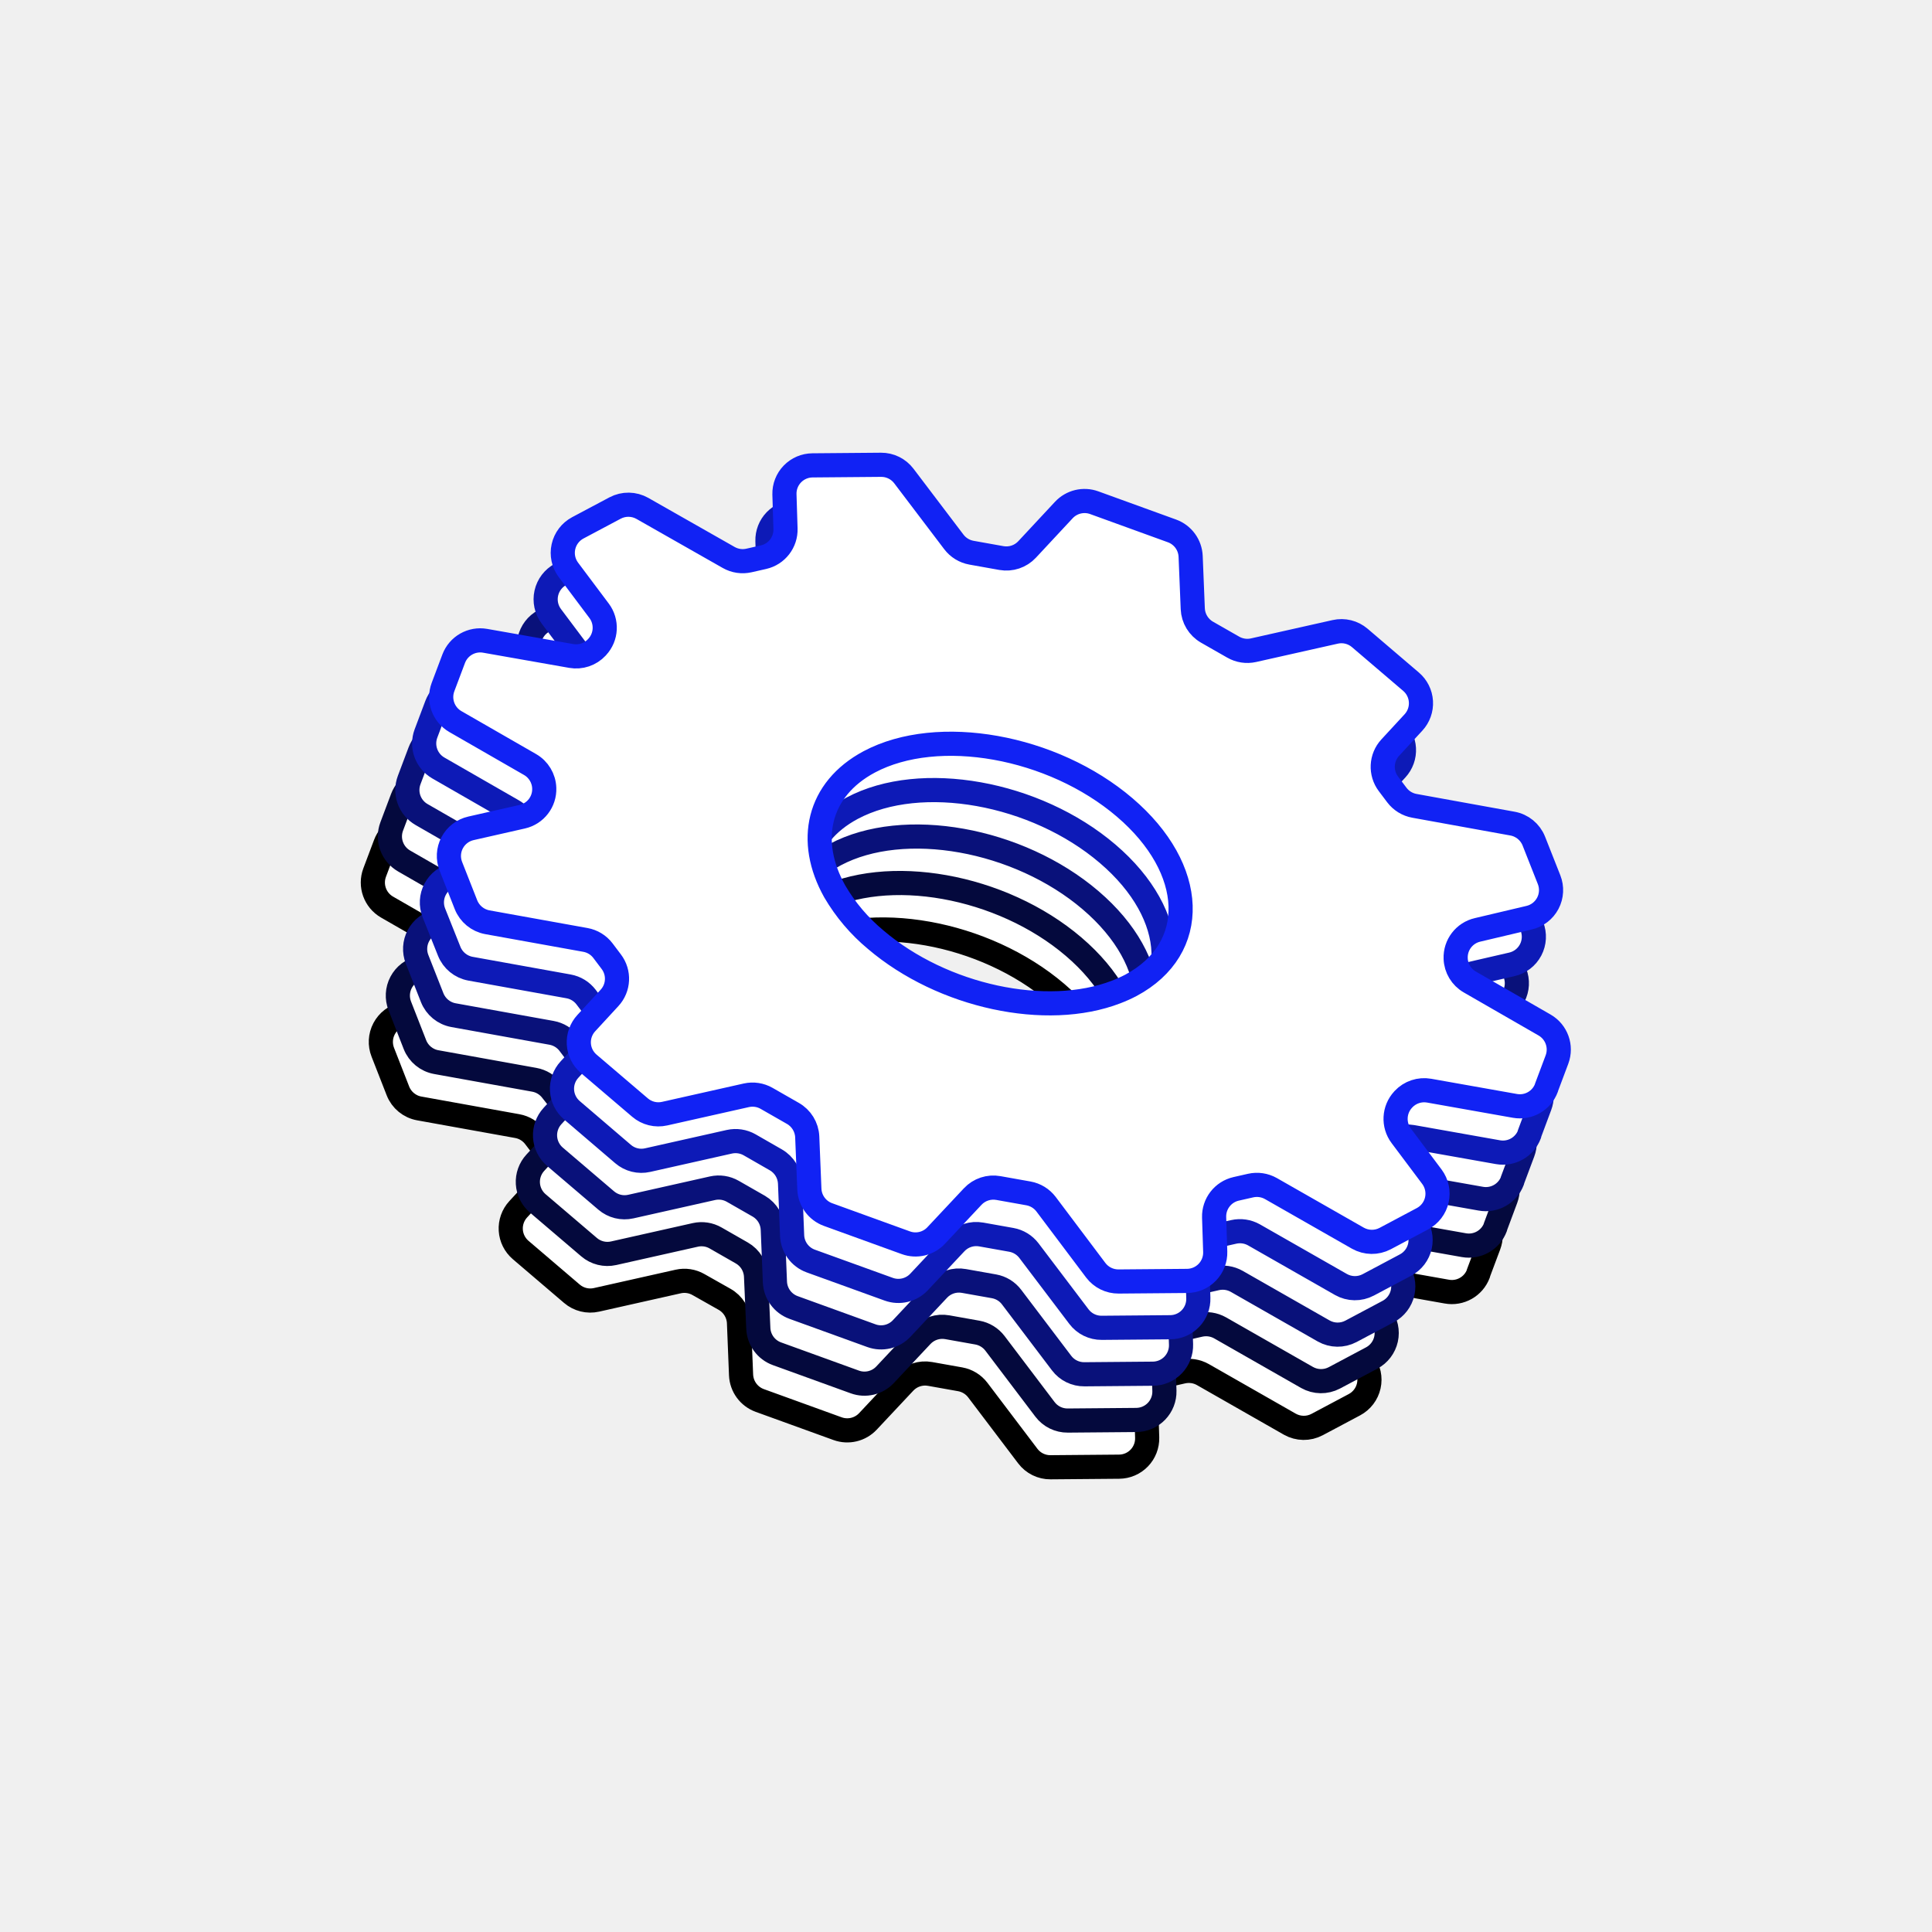
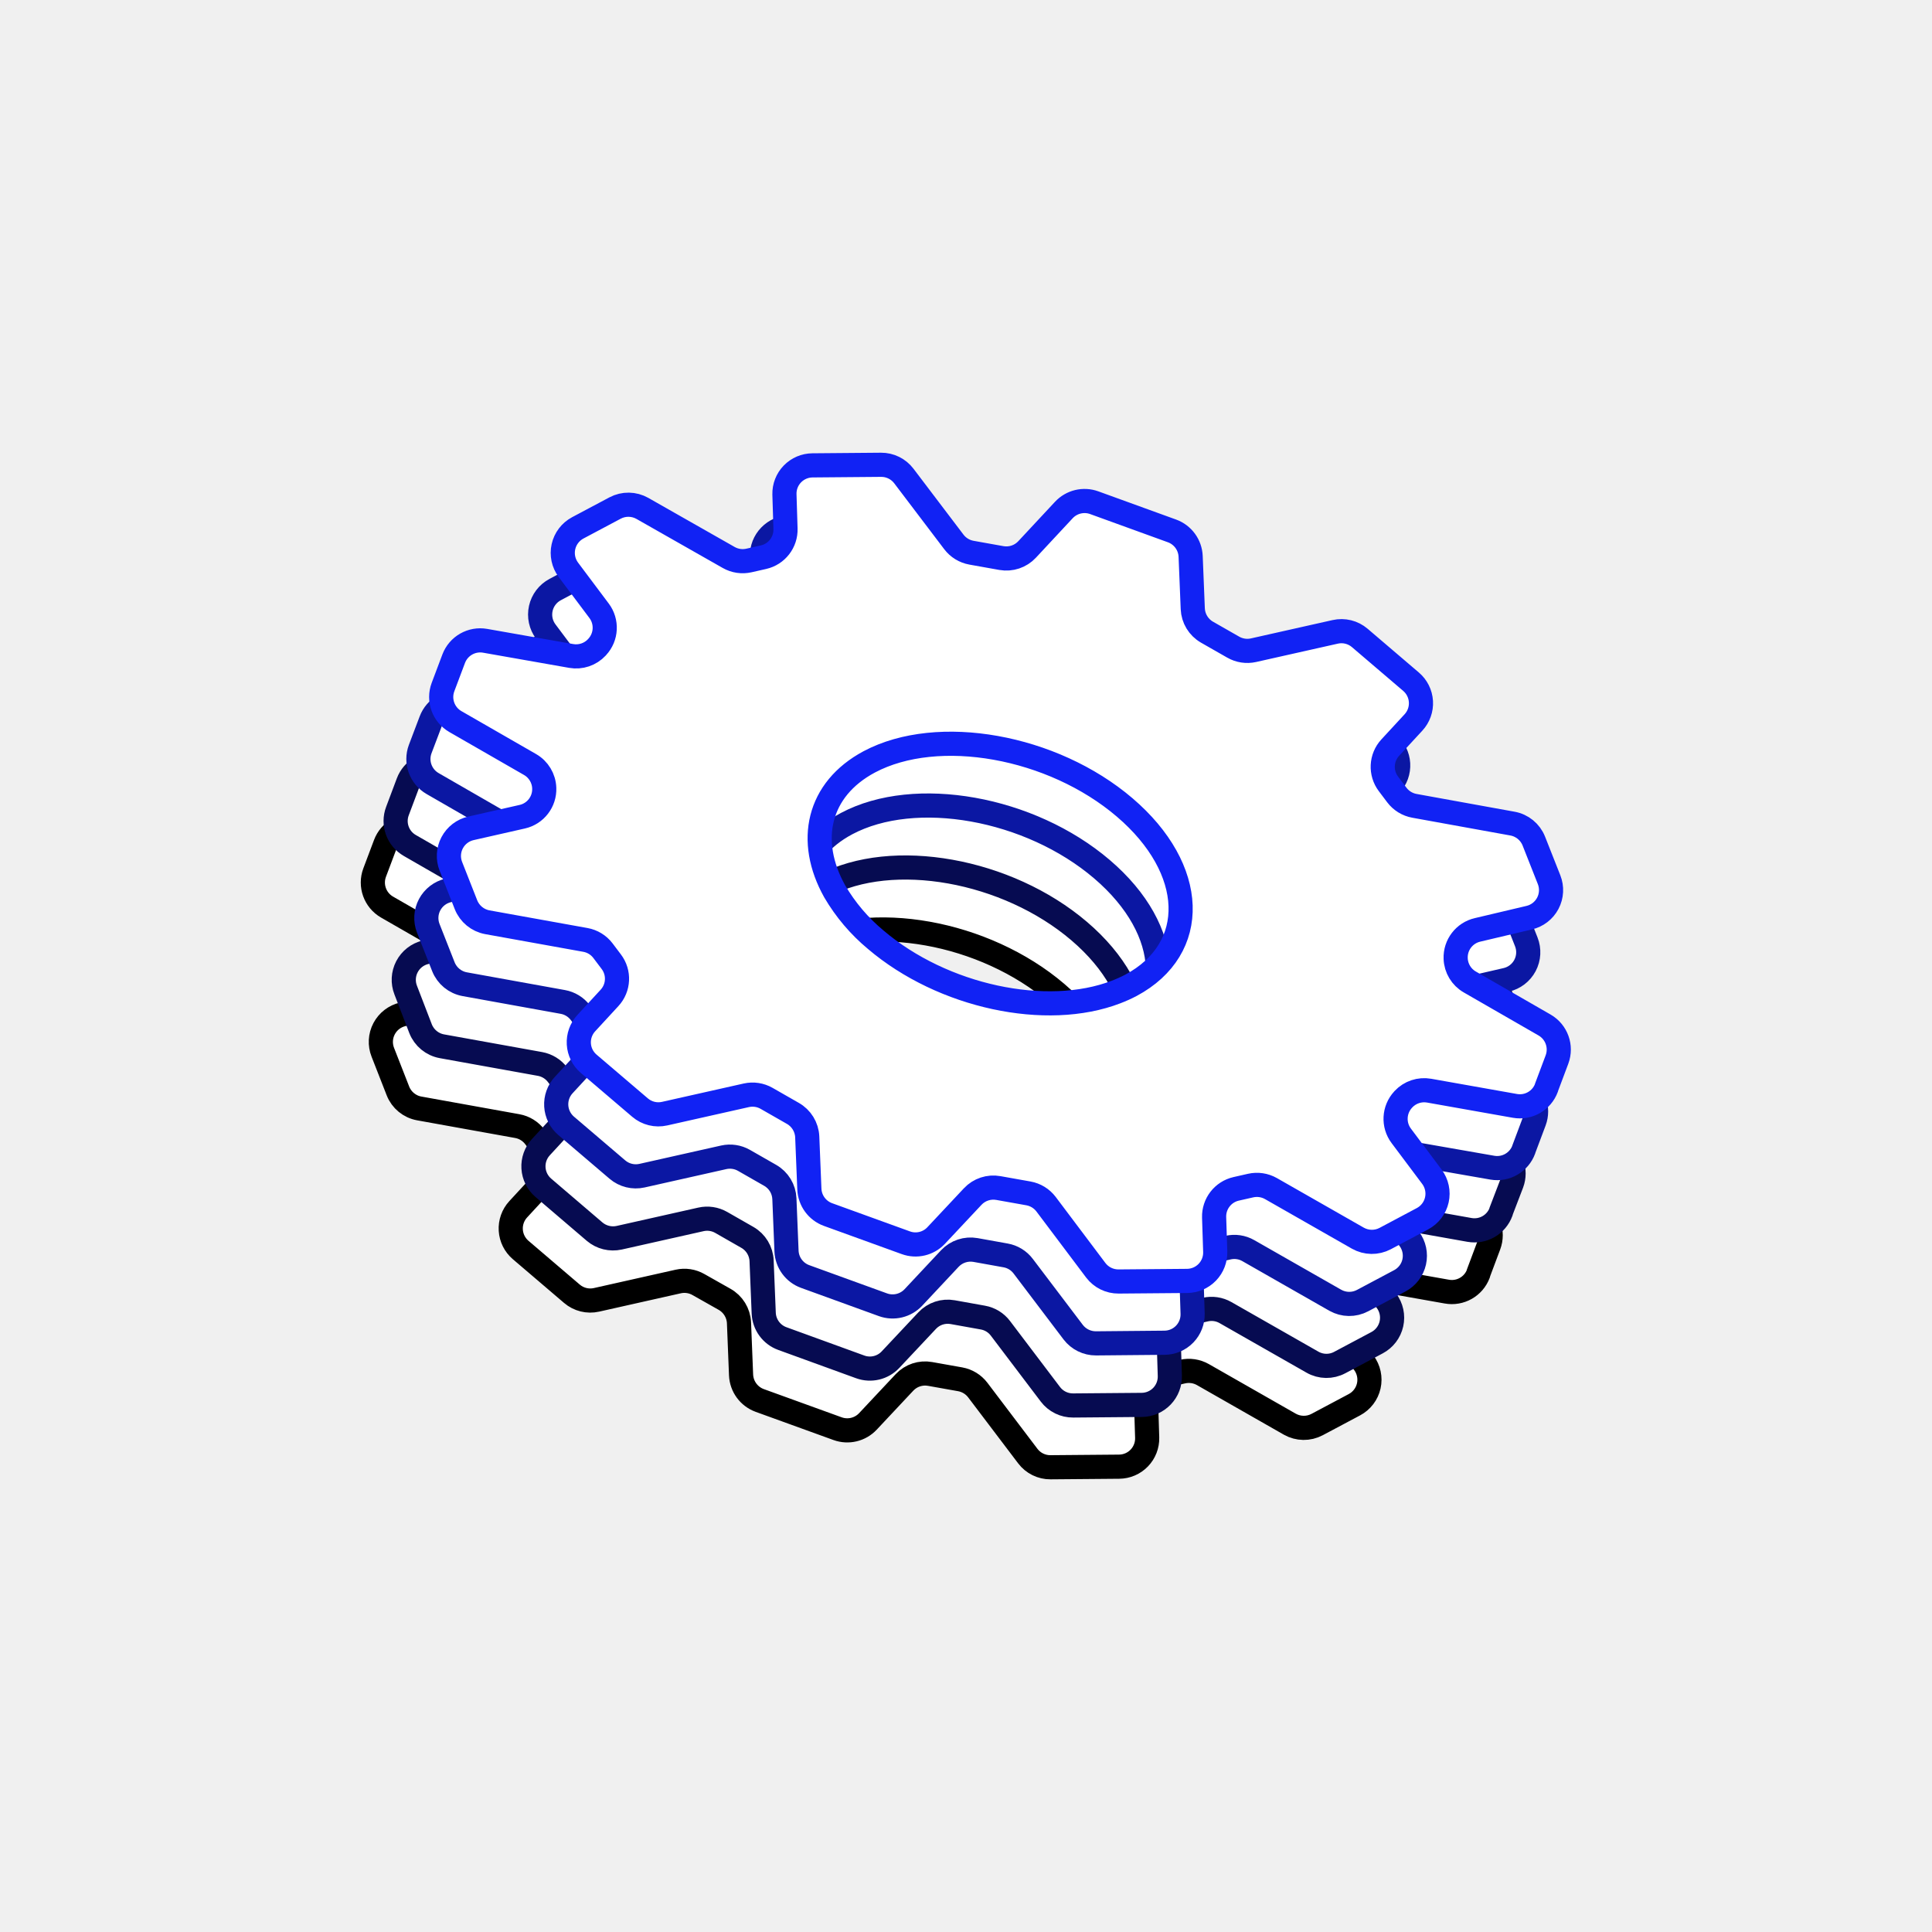
<svg xmlns="http://www.w3.org/2000/svg" viewBox="0 0 400 400">
  <defs>
-     <style>.cls-1{fill:none;}.cls-2,.cls-3,.cls-4,.cls-5,.cls-6{fill:#fff;stroke-linejoin:round;stroke-width:5px;}.cls-2{stroke:#000;}.cls-3{stroke:#04093d;}.cls-4{stroke:#09117a;}.cls-5{stroke:#0d1ab7;}.cls-6{stroke:#1122f4;}</style>
+     <style>.cls-1{fill:none;}.cls-2,.cls-3,.cls-4,.cls-5{fill:#fff;stroke-linejoin:round;stroke-width:5px;}.cls-2{stroke:#000;}.cls-3{stroke:#060b51;}.cls-4{stroke:#0b17a3;}.cls-5{stroke:#1122f4;}</style>
  </defs>
  <g id="Layer_3" data-name="Layer 3">
    <g id="Layer_5" data-name="Layer 5">
      <rect class="cls-1" width="400" height="400" />
    </g>
  </g>
  <g id="Layer_2" data-name="Layer 2">
    <path class="cls-2" d="M220.05,242.45a26.76,26.76,0,0,1-3.09,1.39h0c-14.37,5.53-35.86,1-49.76-10.84a37.68,37.68,0,0,1-8.48-10h0c-5.83-10.41-3.5-21.13,7.16-26.82,14.21-7.55,37.93-3.32,52.87,9.44S234.25,234.88,220.05,242.45Zm86,21.25,2.21-5.9a5.85,5.85,0,0,0-2.57-7.13l-15.47-8.9a5.89,5.89,0,0,1-2.94-4.87h0a5.87,5.87,0,0,1,4.55-5.93l10.63-2.45a5.85,5.85,0,0,0,4.13-7.86l-3.16-8a5.84,5.84,0,0,0-4.4-3.61l-20.32-3.68a5.86,5.86,0,0,1-3.64-2.24l-1.74-2.31a5.87,5.87,0,0,1,.38-7.5l4.81-5.22a5.85,5.85,0,0,0-.5-8.43l-10.62-9.06a5.84,5.84,0,0,0-5.09-1.26l-16.92,3.8a5.89,5.89,0,0,1-4.19-.63l-5.43-3.11a5.88,5.88,0,0,1-3-4.85l-.44-10.83a5.87,5.87,0,0,0-3.85-5.28l-16.1-5.84a5.87,5.87,0,0,0-6.29,1.51l-7.61,8.17a5.86,5.86,0,0,1-5.32,1.78L187,153a5.85,5.85,0,0,1-3.65-2.24L173,137a5.88,5.88,0,0,0-4.72-2.33l-14.19.12a5.86,5.86,0,0,0-5.82,6l.23,7.11a5.87,5.87,0,0,1-4.56,5.91l-3,.67a5.84,5.84,0,0,1-4.19-.62l-17.9-10.2a5.9,5.9,0,0,0-5.66-.08l-7.72,4.11a5.86,5.86,0,0,0-1.94,8.69l6.35,8.47a5.87,5.87,0,0,1-.39,7.5l-.07.07a5.84,5.84,0,0,1-5.31,1.79l-17.83-3.14a5.86,5.86,0,0,0-6.5,3.71l-2.21,5.87a5.87,5.87,0,0,0,2.56,7.15l15.46,8.89a5.85,5.85,0,0,1,2.94,4.88h0A5.85,5.85,0,0,1,94,207.57L83.41,210a5.86,5.86,0,0,0-4.15,7.87l3.13,8a5.85,5.85,0,0,0,4.41,3.62l20.31,3.66a5.84,5.84,0,0,1,3.62,2.23l1.73,2.27a5.87,5.87,0,0,1-.36,7.51l-4.81,5.21a5.86,5.86,0,0,0,.51,8.43l10.61,9.06a5.84,5.84,0,0,0,5.09,1.26l16.92-3.8a5.86,5.86,0,0,1,4.2.64L150,269a5.88,5.88,0,0,1,3,4.85l.43,10.82a5.89,5.89,0,0,0,3.86,5.28l16.12,5.84a5.87,5.87,0,0,0,6.28-1.5l7.57-8.07a5.84,5.84,0,0,1,5.31-1.76l6.23,1.11a5.89,5.89,0,0,1,3.64,2.23l10.35,13.66a5.83,5.83,0,0,0,4.72,2.32l14.2-.12a5.85,5.85,0,0,0,5.8-6l-.22-7.11a5.87,5.87,0,0,1,4.55-5.9l3-.68a5.91,5.91,0,0,1,4.2.62l18,10.27a5.88,5.88,0,0,0,5.65.08l7.73-4.11a5.86,5.86,0,0,0,1.94-8.69L276,273.61a5.85,5.85,0,0,1,.39-7.5l.06-.07a5.85,5.85,0,0,1,5.32-1.78l17.76,3.15A5.86,5.86,0,0,0,306.08,263.7Z" />
-     <path class="cls-3" d="M223.58,232.83a26.76,26.76,0,0,1-3.09,1.39h0c-14.37,5.53-35.86,1-49.76-10.84a37.68,37.68,0,0,1-8.48-10h0c-5.83-10.41-3.5-21.13,7.16-26.82,14.21-7.55,37.93-3.32,52.87,9.44S237.78,225.26,223.58,232.83Zm86,21.25,2.2-5.9a5.86,5.86,0,0,0-2.56-7.13l-15.48-8.91a5.83,5.83,0,0,1-2.93-4.86h0a5.85,5.85,0,0,1,4.54-5.93L306,218.9a5.86,5.86,0,0,0,4.14-7.87l-3.16-8a5.87,5.87,0,0,0-4.41-3.61l-20.31-3.68a5.8,5.8,0,0,1-3.64-2.24l-1.74-2.31a5.85,5.85,0,0,1,.37-7.5l4.82-5.22a5.86,5.86,0,0,0-.51-8.43L271,161a5.84,5.84,0,0,0-5.09-1.26L249,163.54a5.91,5.91,0,0,1-4.2-.63l-5.43-3.11a5.87,5.87,0,0,1-2.94-4.85l-.44-10.83a5.88,5.88,0,0,0-3.86-5.28L216,133a5.87,5.87,0,0,0-6.29,1.51l-7.61,8.17a5.87,5.87,0,0,1-5.31,1.78l-6.21-1.11a5.88,5.88,0,0,1-3.65-2.24l-10.35-13.69a5.84,5.84,0,0,0-4.72-2.33l-14.19.12a5.85,5.85,0,0,0-5.81,6l.22,7.11a5.87,5.87,0,0,1-4.56,5.91l-3,.67a5.86,5.86,0,0,1-4.2-.62l-17.9-10.2a5.88,5.88,0,0,0-5.65-.08L109,138.15a5.87,5.87,0,0,0-1.94,8.69l6.35,8.47a5.85,5.85,0,0,1-.39,7.5l-.06.07a5.86,5.86,0,0,1-5.32,1.79l-17.82-3.14a5.87,5.87,0,0,0-6.51,3.71l-2.21,5.87a5.87,5.87,0,0,0,2.57,7.15l15.46,8.89A5.86,5.86,0,0,1,102.1,192h0A5.85,5.85,0,0,1,97.54,198l-10.61,2.41a5.86,5.86,0,0,0-4.15,7.87l3.13,8a5.85,5.85,0,0,0,4.41,3.62l20.31,3.66a5.86,5.86,0,0,1,3.63,2.23L116,228a5.84,5.84,0,0,1-.36,7.51l-4.8,5.21a5.85,5.85,0,0,0,.5,8.43l10.62,9.06a5.84,5.84,0,0,0,5.09,1.26l16.92-3.8a5.84,5.84,0,0,1,4.19.64l5.42,3.1a5.86,5.86,0,0,1,2.95,4.85L157,275a5.86,5.86,0,0,0,3.86,5.28l16.12,5.84a5.85,5.85,0,0,0,6.27-1.5l7.57-8.07a5.86,5.86,0,0,1,5.31-1.76l6.23,1.11a5.89,5.89,0,0,1,3.64,2.23l10.35,13.66a5.84,5.84,0,0,0,4.72,2.32l14.2-.12a5.87,5.87,0,0,0,5.81-6l-.23-7.11a5.87,5.87,0,0,1,4.56-5.9l3-.68a5.92,5.92,0,0,1,4.2.62l18,10.27a5.9,5.9,0,0,0,5.66.08l7.73-4.11a5.86,5.86,0,0,0,1.93-8.69L279.56,264a5.87,5.87,0,0,1,.39-7.5l.06-.07a5.87,5.87,0,0,1,5.33-1.78l17.75,3.15A5.86,5.86,0,0,0,309.61,254.08Z" />
-     <path class="cls-4" d="M227.1,223.21A26.76,26.76,0,0,1,224,224.6h0c-14.37,5.53-35.86,1-49.76-10.84a37.83,37.83,0,0,1-8.48-10h0c-5.83-10.41-3.5-21.13,7.16-26.82,14.21-7.55,37.93-3.32,52.87,9.44S241.3,215.64,227.1,223.21Zm86,21.25,2.21-5.9a5.86,5.86,0,0,0-2.57-7.13l-15.47-8.91a5.84,5.84,0,0,1-2.94-4.86h0a5.86,5.86,0,0,1,4.54-5.93l10.64-2.45a5.86,5.86,0,0,0,4.13-7.87l-3.16-8a5.85,5.85,0,0,0-4.41-3.61l-20.31-3.68a5.86,5.86,0,0,1-3.64-2.24l-1.74-2.31a5.87,5.87,0,0,1,.38-7.5l4.81-5.22a5.85,5.85,0,0,0-.5-8.43l-10.62-9.06a5.84,5.84,0,0,0-5.09-1.26l-16.92,3.8a5.84,5.84,0,0,1-4.19-.64l-5.44-3.1a5.87,5.87,0,0,1-2.94-4.85l-.44-10.83a5.88,5.88,0,0,0-3.86-5.28l-16.09-5.84a5.87,5.87,0,0,0-6.29,1.51l-7.61,8.17a5.88,5.88,0,0,1-5.32,1.78l-6.21-1.11a5.86,5.86,0,0,1-3.64-2.24L180.09,117.8a5.85,5.85,0,0,0-4.73-2.33l-14.19.12a5.85,5.85,0,0,0-5.81,6l.23,7.11a5.88,5.88,0,0,1-4.56,5.91l-3,.67a5.86,5.86,0,0,1-4.2-.62L126,124.5a5.9,5.9,0,0,0-5.66-.08l-7.73,4.11a5.86,5.86,0,0,0-1.93,8.69l6.35,8.47a5.87,5.87,0,0,1-.39,7.5l-.07.07a5.84,5.84,0,0,1-5.31,1.79l-17.83-3.14a5.85,5.85,0,0,0-6.5,3.71l-2.21,5.87a5.85,5.85,0,0,0,2.56,7.15l15.46,8.89a5.85,5.85,0,0,1,2.94,4.88h0a5.86,5.86,0,0,1-4.56,5.92l-10.61,2.41a5.88,5.88,0,0,0-4.16,7.87l3.13,7.95a5.88,5.88,0,0,0,4.42,3.62l20.3,3.66a5.86,5.86,0,0,1,3.63,2.23l1.72,2.27a5.84,5.84,0,0,1-.36,7.51l-4.8,5.21a5.87,5.87,0,0,0,.5,8.43l10.62,9.06a5.84,5.84,0,0,0,5.09,1.26l16.92-3.8a5.86,5.86,0,0,1,4.2.64l5.42,3.1A5.85,5.85,0,0,1,160,254.6l.44,10.82a5.87,5.87,0,0,0,3.86,5.28l16.12,5.84a5.85,5.85,0,0,0,6.27-1.5l7.57-8.07a5.86,5.86,0,0,1,5.31-1.76l6.24,1.11a5.84,5.84,0,0,1,3.63,2.23l10.35,13.66a5.84,5.84,0,0,0,4.73,2.32l14.19-.12a5.87,5.87,0,0,0,5.81-6.05l-.23-7.11a5.89,5.89,0,0,1,4.56-5.9l3-.68a5.91,5.91,0,0,1,4.2.62l18,10.27a5.88,5.88,0,0,0,5.65.08l7.73-4.11a5.87,5.87,0,0,0,1.94-8.69l-6.35-8.47a5.87,5.87,0,0,1,.39-7.5l.07-.07a5.85,5.85,0,0,1,5.32-1.78l17.76,3.15A5.86,5.86,0,0,0,313.13,244.46Z" />
-     <path class="cls-5" d="M230.62,213.59a27.72,27.72,0,0,1-3.09,1.39h0c-14.37,5.53-35.86,1-49.76-10.84a37.83,37.83,0,0,1-8.48-10h0c-5.83-10.41-3.5-21.13,7.16-26.82,14.21-7.55,37.93-3.32,52.87,9.44S244.82,206,230.62,213.59Zm86,21.25,2.2-5.9a5.85,5.85,0,0,0-2.57-7.13l-15.47-8.91a5.86,5.86,0,0,1-2.94-4.86h0a5.87,5.87,0,0,1,4.55-5.93l10.63-2.45a5.86,5.86,0,0,0,4.14-7.87l-3.17-8a5.84,5.84,0,0,0-4.4-3.61l-20.32-3.68a5.86,5.86,0,0,1-3.64-2.24L283.94,172a5.85,5.85,0,0,1,.37-7.5l4.81-5.22a5.85,5.85,0,0,0-.5-8.43L278,141.76a5.84,5.84,0,0,0-5.09-1.26L256,144.3a5.86,5.86,0,0,1-4.2-.64l-5.43-3.1a5.91,5.91,0,0,1-3-4.85L243,124.88a5.87,5.87,0,0,0-3.85-5.28L223,113.76a5.87,5.87,0,0,0-6.29,1.51l-7.61,8.17a5.88,5.88,0,0,1-5.32,1.78l-6.2-1.11a5.85,5.85,0,0,1-3.65-2.24l-10.35-13.69a5.85,5.85,0,0,0-4.72-2.33L164.7,106a5.84,5.84,0,0,0-5.81,6l.22,7.11a5.87,5.87,0,0,1-4.56,5.91l-3,.67a5.84,5.84,0,0,1-4.19-.62l-17.9-10.2a5.88,5.88,0,0,0-5.65-.08l-7.73,4.11a5.86,5.86,0,0,0-1.94,8.69l6.35,8.47a5.85,5.85,0,0,1-.39,7.5l-.06.07a5.87,5.87,0,0,1-5.32,1.79L96.9,142.29A5.86,5.86,0,0,0,90.4,146l-2.21,5.87A5.87,5.87,0,0,0,90.75,159l15.47,8.89a5.86,5.86,0,0,1,2.93,4.88h0a5.85,5.85,0,0,1-4.56,5.92L94,181.12A5.86,5.86,0,0,0,89.83,189L93,196.94a5.87,5.87,0,0,0,4.41,3.62l20.31,3.66a5.85,5.85,0,0,1,3.63,2.23l1.72,2.27a5.87,5.87,0,0,1-.36,7.51l-4.8,5.21a5.85,5.85,0,0,0,.5,8.43L129,238.93a5.82,5.82,0,0,0,5.08,1.26l16.92-3.8a5.91,5.91,0,0,1,4.2.63l5.42,3.11a5.88,5.88,0,0,1,2.95,4.85L164,255.8a5.86,5.86,0,0,0,3.85,5.28L184,266.92a5.87,5.87,0,0,0,6.28-1.5l7.57-8.07a5.85,5.85,0,0,1,5.31-1.76l6.23,1.11a5.89,5.89,0,0,1,3.64,2.23l10.35,13.66a5.84,5.84,0,0,0,4.72,2.32l14.2-.12a5.85,5.85,0,0,0,5.8-6.05l-.22-7.11a5.87,5.87,0,0,1,4.55-5.9l3-.68a5.91,5.91,0,0,1,4.2.62l18,10.27a5.88,5.88,0,0,0,5.65.08l7.73-4.11a5.86,5.86,0,0,0,1.94-8.69l-6.34-8.47a5.85,5.85,0,0,1,.39-7.5l.06-.07a5.87,5.87,0,0,1,5.33-1.78l17.75,3.15A5.87,5.87,0,0,0,316.66,234.84Z" />
-     <path class="cls-6" d="M234.15,204a28.57,28.57,0,0,1-3.09,1.39h0c-14.37,5.53-35.86,1-49.76-10.84a37.83,37.83,0,0,1-8.48-10h0c-5.83-10.41-3.5-21.13,7.16-26.82,14.21-7.55,37.93-3.32,52.87,9.44S248.35,196.4,234.15,204Zm86,21.24,2.21-5.89a5.87,5.87,0,0,0-2.57-7.13l-15.48-8.91a5.83,5.83,0,0,1-2.93-4.86h0a5.85,5.85,0,0,1,4.54-5.93L316.58,190a5.86,5.86,0,0,0,4.14-7.87l-3.16-8a5.87,5.87,0,0,0-4.41-3.61l-20.31-3.68a5.86,5.86,0,0,1-3.64-2.24l-1.74-2.31a5.87,5.87,0,0,1,.37-7.5l4.82-5.22a5.86,5.86,0,0,0-.51-8.43l-10.61-9.06a5.84,5.84,0,0,0-5.09-1.26l-16.92,3.8a5.86,5.86,0,0,1-4.2-.64l-5.43-3.1a5.87,5.87,0,0,1-2.94-4.85l-.44-10.83a5.87,5.87,0,0,0-3.86-5.28l-16.1-5.84a5.87,5.87,0,0,0-6.29,1.51l-7.61,8.17a5.86,5.86,0,0,1-5.31,1.78l-6.21-1.11a5.88,5.88,0,0,1-3.65-2.24L187.14,98.56a5.87,5.87,0,0,0-4.73-2.33l-14.19.12a5.85,5.85,0,0,0-5.81,6l.22,7.11a5.85,5.85,0,0,1-4.56,5.9l-3,.68a5.86,5.86,0,0,1-4.2-.62L133,105.26a5.88,5.88,0,0,0-5.65-.08l-7.73,4.11a5.87,5.87,0,0,0-1.94,8.69l6.35,8.47a5.85,5.85,0,0,1-.39,7.5l-.06.07a5.86,5.86,0,0,1-5.32,1.79l-17.82-3.14a5.87,5.87,0,0,0-6.51,3.71l-2.21,5.87a5.87,5.87,0,0,0,2.57,7.15l15.46,8.89a5.86,5.86,0,0,1,2.93,4.88h0a5.84,5.84,0,0,1-4.55,5.92L97.5,171.5a5.86,5.86,0,0,0-4.15,7.87l3.13,7.95a5.9,5.9,0,0,0,4.41,3.62l20.31,3.66a5.85,5.85,0,0,1,3.63,2.22l1.72,2.28a5.84,5.84,0,0,1-.36,7.51l-4.8,5.21a5.85,5.85,0,0,0,.5,8.43l10.62,9.06a5.84,5.84,0,0,0,5.09,1.26l16.92-3.8a5.88,5.88,0,0,1,4.19.63l5.42,3.1a5.89,5.89,0,0,1,3,4.86l.44,10.82a5.87,5.87,0,0,0,3.86,5.28l16.12,5.84a5.85,5.85,0,0,0,6.27-1.5l7.57-8.07a5.86,5.86,0,0,1,5.31-1.76l6.23,1.11a5.89,5.89,0,0,1,3.64,2.23L226.87,263a5.87,5.87,0,0,0,4.72,2.32l14.2-.12a5.87,5.87,0,0,0,5.81-6.05l-.23-7.11a5.87,5.87,0,0,1,4.56-5.9l3-.68a5.91,5.91,0,0,1,4.2.62l18,10.27a5.9,5.9,0,0,0,5.66.08l7.73-4.11a5.87,5.87,0,0,0,1.94-8.69l-6.35-8.47a5.87,5.87,0,0,1,.39-7.5l.06-.07a5.88,5.88,0,0,1,5.33-1.78l17.75,3.15A5.86,5.86,0,0,0,320.18,225.21Z" />
+     <path class="cls-3" d="M224.75,229.62a26.76,26.76,0,0,1-3.09,1.39h0c-14.37,5.53-35.86,1-49.76-10.84a37.68,37.68,0,0,1-8.48-10h0c-5.83-10.41-3.5-21.13,7.16-26.82,14.21-7.55,37.93-3.32,52.87,9.44S239,222.05,224.75,229.62Zm86,21.25L313,245a5.87,5.87,0,0,0-2.57-7.14L295,228.94a5.89,5.89,0,0,1-2.94-4.87h0a5.86,5.86,0,0,1,4.55-5.93l10.63-2.44a5.87,5.87,0,0,0,4.13-7.87l-3.16-8a5.85,5.85,0,0,0-4.41-3.61l-20.31-3.67a5.91,5.91,0,0,1-3.64-2.25l-1.74-2.3a5.87,5.87,0,0,1,.38-7.5l4.81-5.22a5.87,5.87,0,0,0-.5-8.44l-10.62-9.06a5.87,5.87,0,0,0-5.09-1.26l-16.92,3.8a5.83,5.83,0,0,1-4.19-.63l-5.43-3.11a5.83,5.83,0,0,1-2.95-4.85l-.44-10.83a5.86,5.86,0,0,0-3.86-5.27l-16.09-5.85a5.87,5.87,0,0,0-6.29,1.52l-7.61,8.16a5.86,5.86,0,0,1-5.32,1.78l-6.21-1.11a5.89,5.89,0,0,1-3.64-2.23l-10.35-13.7a5.88,5.88,0,0,0-4.73-2.33l-14.19.12a5.87,5.87,0,0,0-5.81,6.05l.23,7.11a5.87,5.87,0,0,1-4.56,5.9l-3,.68a5.87,5.87,0,0,1-4.2-.63L123.6,130.92a5.87,5.87,0,0,0-5.66-.09l-7.72,4.11a5.87,5.87,0,0,0-1.94,8.7l6.35,8.47a5.87,5.87,0,0,1-.39,7.5l-.07.07a5.83,5.83,0,0,1-5.31,1.78L91,158.32a5.85,5.85,0,0,0-6.5,3.71l-2.21,5.88a5.84,5.84,0,0,0,2.56,7.14l15.46,8.9a5.85,5.85,0,0,1,2.94,4.87h0a5.86,5.86,0,0,1-4.56,5.92l-10.61,2.42A5.86,5.86,0,0,0,84,205L87.08,213a5.88,5.88,0,0,0,4.42,3.62l20.3,3.66a5.86,5.86,0,0,1,3.63,2.23l1.73,2.27a5.87,5.87,0,0,1-.37,7.52l-4.8,5.2a5.86,5.86,0,0,0,.51,8.43L123.11,255a5.91,5.91,0,0,0,5.09,1.26l16.92-3.8a5.86,5.86,0,0,1,4.2.63l5.42,3.1a5.85,5.85,0,0,1,2.94,4.85l.44,10.83a5.86,5.86,0,0,0,3.86,5.27L178.1,283a5.85,5.85,0,0,0,6.27-1.5l7.58-8.07a5.83,5.83,0,0,1,5.3-1.76l6.24,1.12a5.8,5.8,0,0,1,3.64,2.23l10.34,13.65a5.84,5.84,0,0,0,4.73,2.32l14.19-.12a5.86,5.86,0,0,0,5.81-6.05l-.22-7.1a5.85,5.85,0,0,1,4.55-5.9l3-.68a5.81,5.81,0,0,1,4.2.62l18,10.26a5.82,5.82,0,0,0,5.65.08l7.73-4.11a5.86,5.86,0,0,0,1.94-8.69l-6.35-8.47a5.88,5.88,0,0,1,.39-7.5l.07-.06a5.83,5.83,0,0,1,5.32-1.79l17.76,3.16A5.86,5.86,0,0,0,310.78,250.87Z" />
+     <path class="cls-4" d="M229.45,216.79a25.16,25.16,0,0,1-3.09,1.39h0c-14.37,5.53-35.86,1-49.76-10.84a37.52,37.52,0,0,1-8.48-10h0c-5.83-10.41-3.5-21.13,7.16-26.82,14.21-7.55,37.93-3.32,52.87,9.44S243.65,209.22,229.45,216.79Zm86,21.25,2.21-5.89a5.87,5.87,0,0,0-2.57-7.14l-15.48-8.9a5.84,5.84,0,0,1-2.93-4.86h0a5.86,5.86,0,0,1,4.54-5.93l10.63-2.45A5.86,5.86,0,0,0,316,195l-3.16-8a5.87,5.87,0,0,0-4.41-3.61l-20.31-3.67a5.86,5.86,0,0,1-3.64-2.24l-1.74-2.31a5.87,5.87,0,0,1,.38-7.5l4.81-5.22a5.86,5.86,0,0,0-.5-8.43L276.83,145a5.87,5.87,0,0,0-5.09-1.27l-16.92,3.8a5.87,5.87,0,0,1-4.2-.63l-5.43-3.11a5.85,5.85,0,0,1-2.94-4.85l-.44-10.83a5.86,5.86,0,0,0-3.86-5.27L221.86,117a5.85,5.85,0,0,0-6.29,1.51L208,126.65a5.88,5.88,0,0,1-5.32,1.77l-6.21-1.1a5.9,5.9,0,0,1-3.65-2.24l-10.34-13.7a5.84,5.84,0,0,0-4.73-2.32l-14.19.11a5.87,5.87,0,0,0-5.81,6l.23,7.11a5.86,5.86,0,0,1-4.57,5.9l-3,.68a5.91,5.91,0,0,1-4.2-.62l-17.9-10.2a5.85,5.85,0,0,0-5.65-.08l-7.73,4.11a5.86,5.86,0,0,0-1.93,8.69l6.35,8.47a5.87,5.87,0,0,1-.39,7.5l-.07.07a5.87,5.87,0,0,1-5.32,1.79L95.73,145.5a5.85,5.85,0,0,0-6.5,3.7L87,155.08a5.87,5.87,0,0,0,2.57,7.15L105,171.12A5.89,5.89,0,0,1,108,176h0a5.87,5.87,0,0,1-4.56,5.93l-10.61,2.41a5.87,5.87,0,0,0-4.16,7.86l3.13,7.95a5.88,5.88,0,0,0,4.42,3.62l20.3,3.67a5.85,5.85,0,0,1,3.63,2.22l1.72,2.27a5.86,5.86,0,0,1-.36,7.52l-4.8,5.2a5.87,5.87,0,0,0,.5,8.44l10.62,9.06a5.87,5.87,0,0,0,5.09,1.26l16.92-3.8a5.88,5.88,0,0,1,4.19.63l5.42,3.1a5.85,5.85,0,0,1,2.95,4.85l.44,10.83a5.86,5.86,0,0,0,3.86,5.27l16.12,5.85a5.89,5.89,0,0,0,6.27-1.5l7.57-8.08a5.89,5.89,0,0,1,5.31-1.76l6.23,1.12a5.84,5.84,0,0,1,3.64,2.23l10.35,13.66a5.9,5.9,0,0,0,4.72,2.32l14.2-.13a5.86,5.86,0,0,0,5.81-6l-.23-7.11a5.86,5.86,0,0,1,4.56-5.9l3-.68a5.81,5.81,0,0,1,4.2.62l18,10.27a5.88,5.88,0,0,0,5.65.08l7.73-4.11a5.87,5.87,0,0,0,1.94-8.69L285.43,248a5.85,5.85,0,0,1,.39-7.49l.07-.07a5.86,5.86,0,0,1,5.32-1.79L309,241.76A5.86,5.86,0,0,0,315.48,238Z" />
+     <path class="cls-5" d="M234.15,204a28.57,28.57,0,0,1-3.09,1.39h0c-14.37,5.53-35.86,1-49.76-10.84a37.83,37.83,0,0,1-8.48-10h0c-5.83-10.41-3.5-21.13,7.16-26.82,14.21-7.55,37.93-3.32,52.87,9.44S248.35,196.4,234.15,204Zm86,21.24,2.21-5.89a5.87,5.87,0,0,0-2.57-7.13l-15.48-8.91a5.83,5.83,0,0,1-2.93-4.86h0a5.85,5.85,0,0,1,4.54-5.93L316.58,190a5.86,5.86,0,0,0,4.14-7.87l-3.16-8a5.87,5.87,0,0,0-4.41-3.61l-20.31-3.68a5.86,5.86,0,0,1-3.64-2.24l-1.74-2.31a5.87,5.87,0,0,1,.37-7.5l4.82-5.22a5.86,5.86,0,0,0-.51-8.43l-10.61-9.06a5.84,5.84,0,0,0-5.09-1.26l-16.92,3.8a5.86,5.86,0,0,1-4.2-.64l-5.43-3.1a5.87,5.87,0,0,1-2.94-4.85l-.44-10.83a5.87,5.87,0,0,0-3.86-5.28l-16.1-5.84a5.87,5.87,0,0,0-6.29,1.51l-7.61,8.17a5.86,5.86,0,0,1-5.31,1.78l-6.21-1.11a5.88,5.88,0,0,1-3.65-2.24L187.14,98.56a5.87,5.87,0,0,0-4.73-2.33l-14.19.12a5.85,5.85,0,0,0-5.81,6l.22,7.11a5.85,5.85,0,0,1-4.56,5.9l-3,.68a5.86,5.86,0,0,1-4.2-.62L133,105.26a5.88,5.88,0,0,0-5.65-.08l-7.73,4.11a5.87,5.87,0,0,0-1.94,8.69l6.35,8.47a5.85,5.85,0,0,1-.39,7.5l-.06.07a5.86,5.86,0,0,1-5.32,1.79l-17.82-3.14a5.87,5.87,0,0,0-6.51,3.71l-2.21,5.87a5.87,5.87,0,0,0,2.57,7.15l15.46,8.89a5.86,5.86,0,0,1,2.93,4.88h0a5.84,5.84,0,0,1-4.55,5.92L97.5,171.5a5.86,5.86,0,0,0-4.15,7.87l3.13,7.95a5.9,5.9,0,0,0,4.41,3.62l20.31,3.66a5.85,5.85,0,0,1,3.63,2.22l1.72,2.28a5.84,5.84,0,0,1-.36,7.51l-4.8,5.21a5.85,5.85,0,0,0,.5,8.43l10.62,9.06a5.84,5.84,0,0,0,5.09,1.26l16.92-3.8a5.88,5.88,0,0,1,4.19.63l5.42,3.1a5.89,5.89,0,0,1,3,4.86l.44,10.82a5.87,5.87,0,0,0,3.86,5.28l16.12,5.84a5.85,5.85,0,0,0,6.27-1.5l7.57-8.07a5.86,5.86,0,0,1,5.31-1.76l6.23,1.11a5.89,5.89,0,0,1,3.64,2.23L226.87,263a5.87,5.87,0,0,0,4.72,2.32l14.2-.12a5.87,5.87,0,0,0,5.81-6.05l-.23-7.11a5.87,5.87,0,0,1,4.56-5.9l3-.68a5.91,5.91,0,0,1,4.2.62l18,10.27a5.9,5.9,0,0,0,5.66.08l7.73-4.11a5.87,5.87,0,0,0,1.94-8.69l-6.35-8.47a5.87,5.87,0,0,1,.39-7.5l.06-.07a5.88,5.88,0,0,1,5.33-1.78l17.75,3.15A5.86,5.86,0,0,0,320.18,225.21Z" />
  </g>
</svg>
